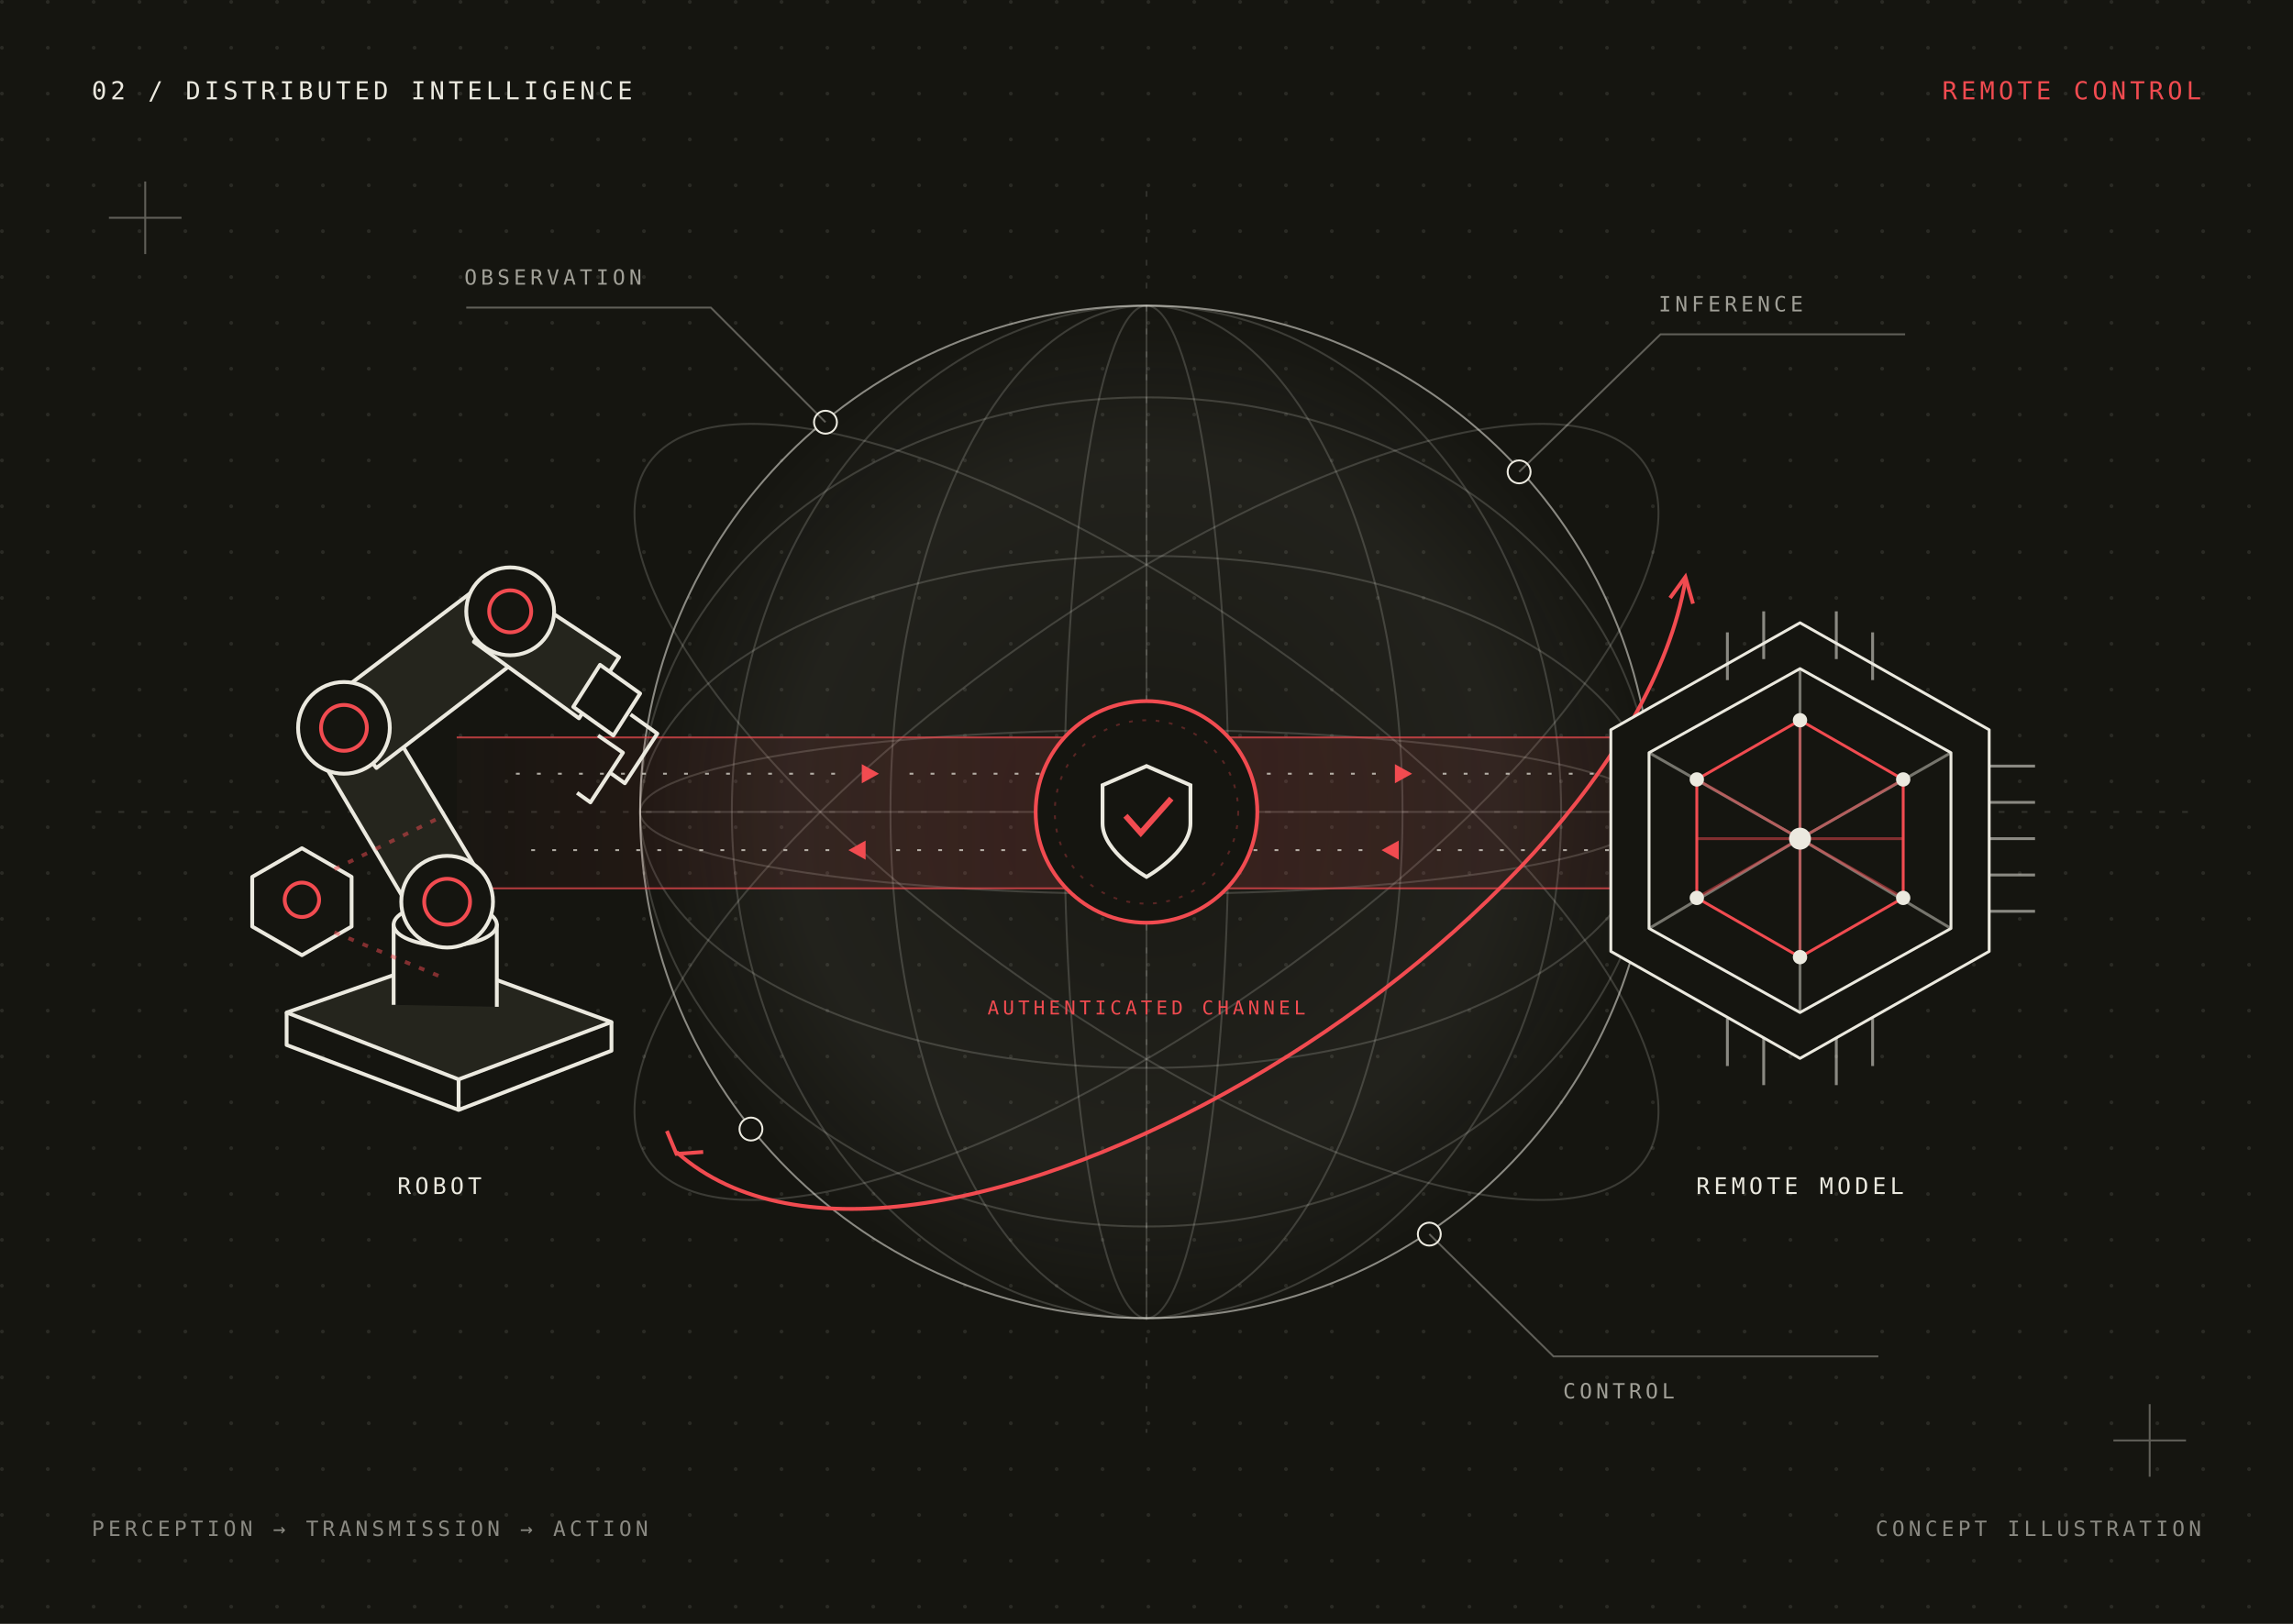
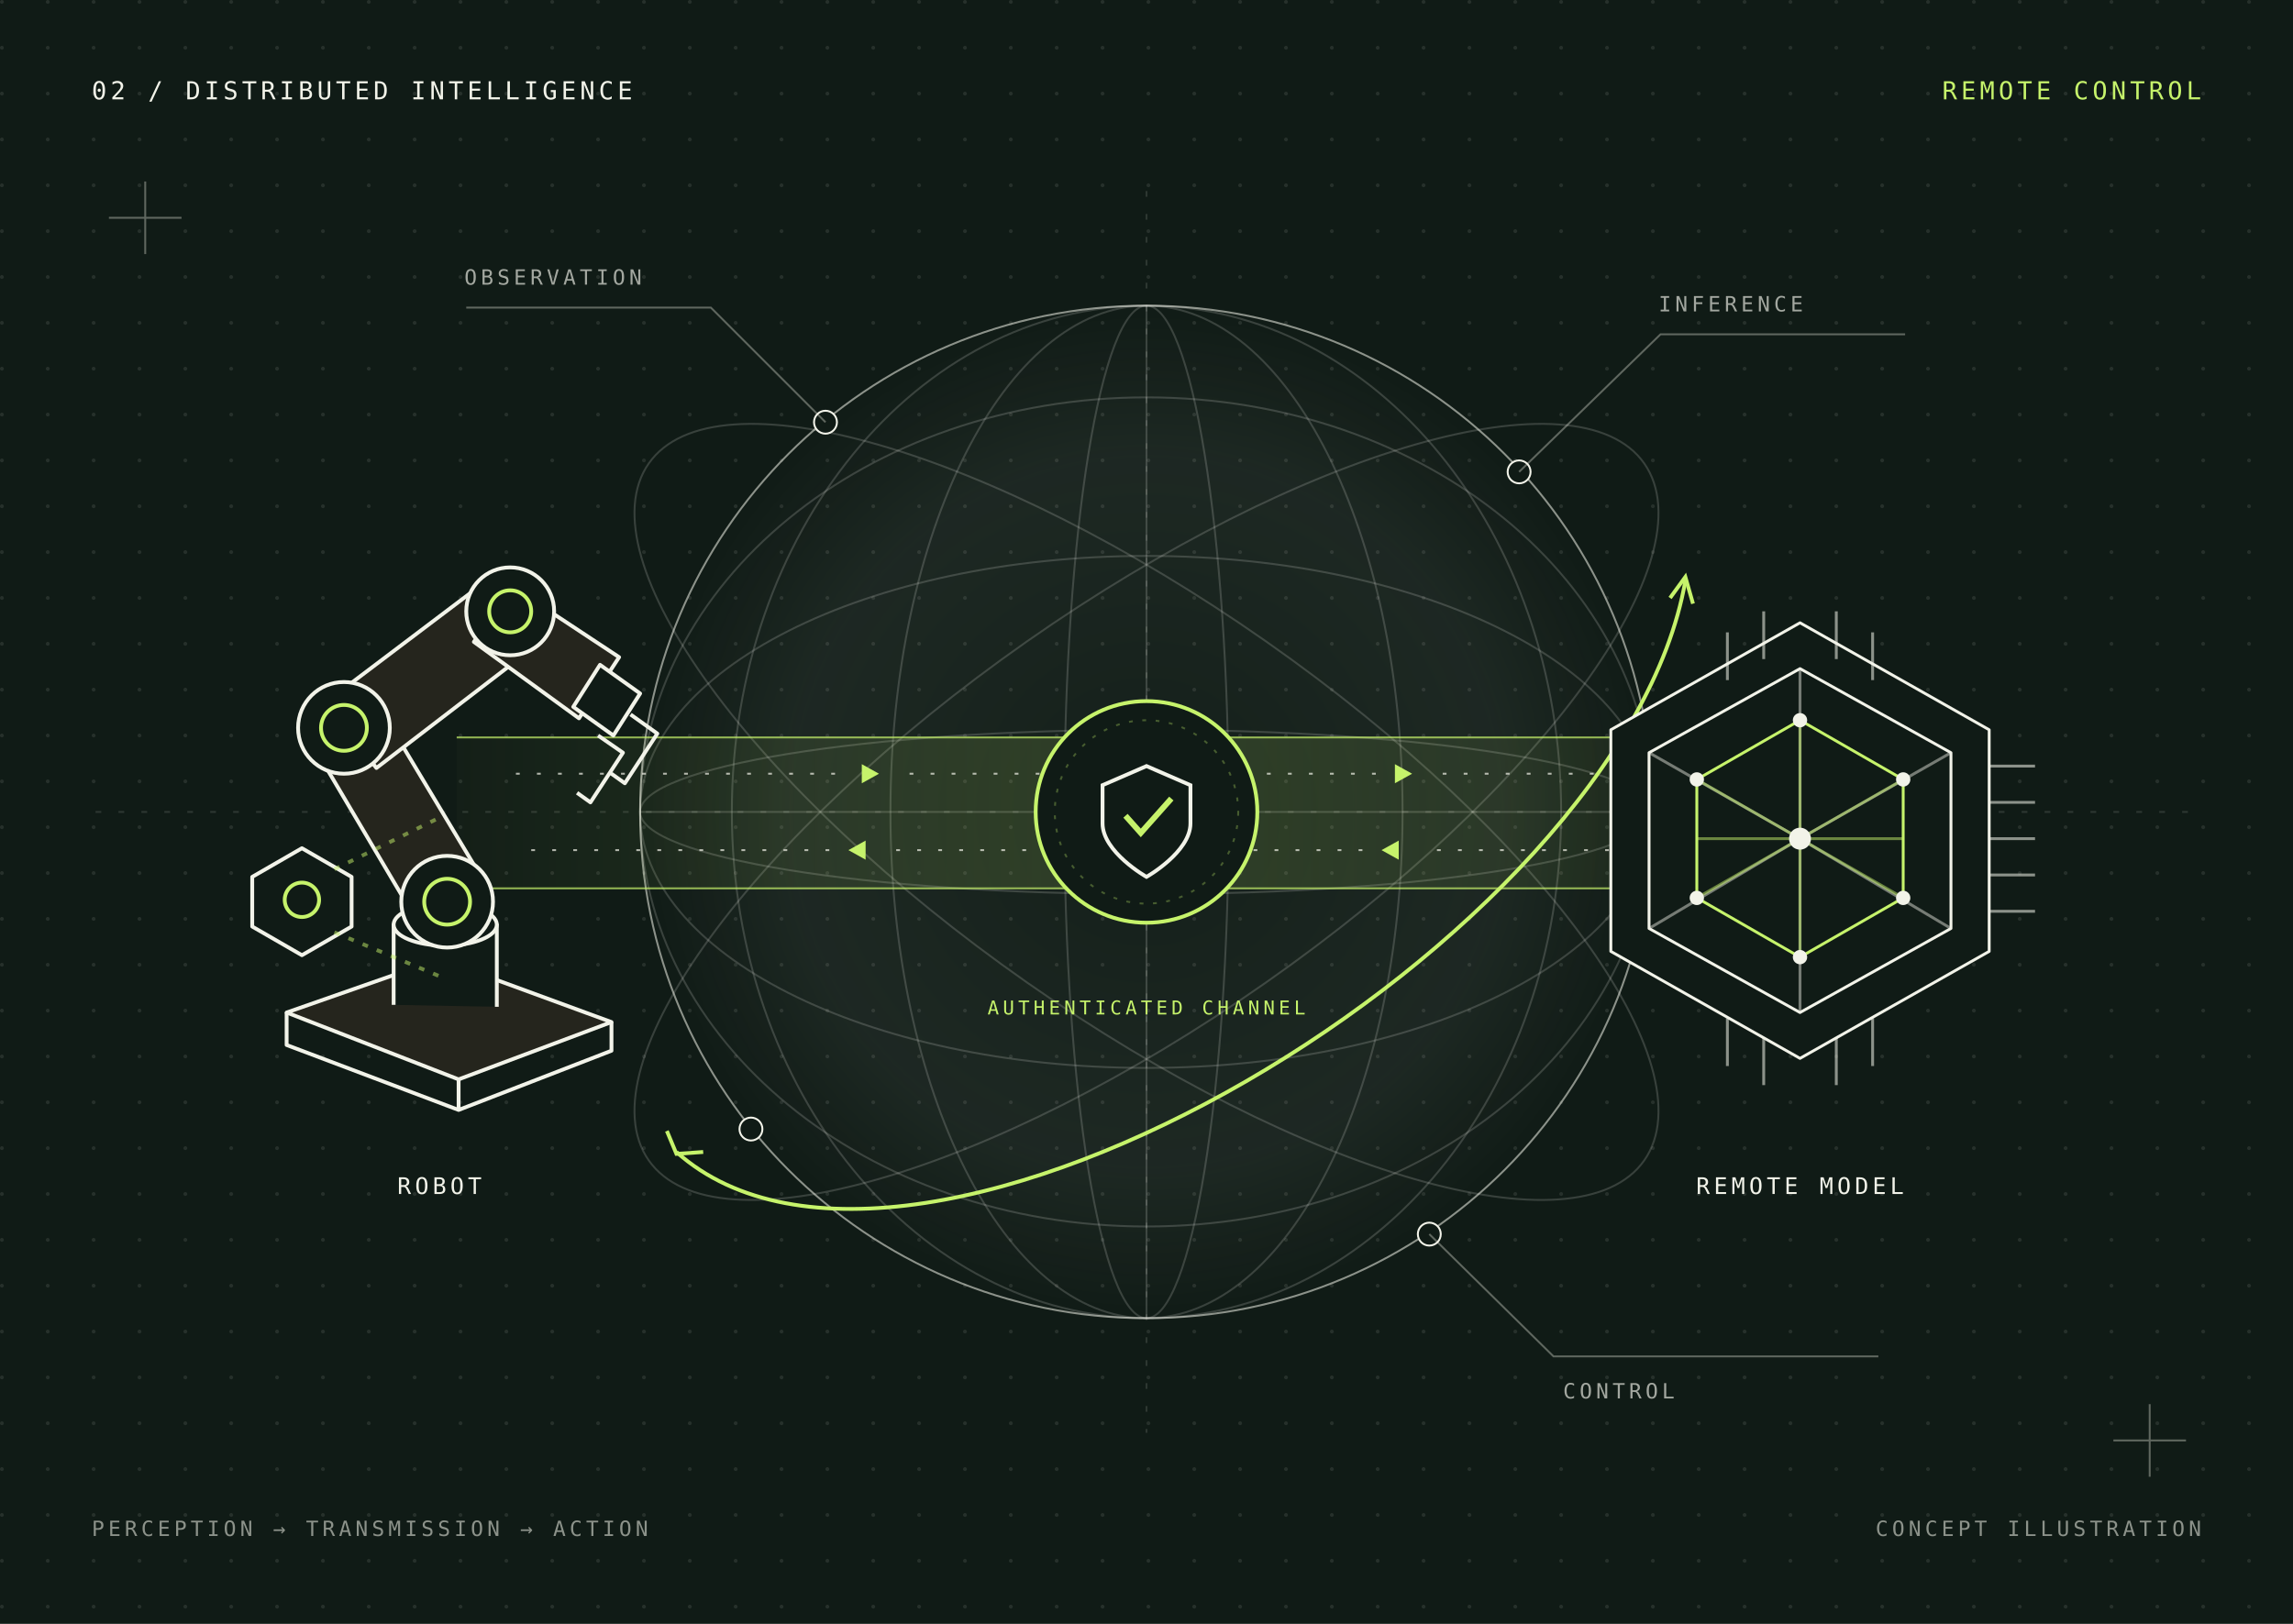
<svg xmlns="http://www.w3.org/2000/svg" width="1200" height="850" viewBox="0 0 1200 850" fill="none">
  <defs>
    <pattern id="dots" width="24" height="24" patternUnits="userSpaceOnUse">
-       <circle cx="1" cy="1" r="1" fill="#ebe9df" fill-opacity=".1" />
+       <circle cx="1" cy="1" r="1" fill="#f2f3e9" fill-opacity=".1" />
    </pattern>
    <radialGradient id="sphere">
-       <stop stop-color="#ebe9df" stop-opacity=".02" />
-       <stop offset=".7" stop-color="#ebe9df" stop-opacity=".06" />
-       <stop offset="1" stop-color="#ebe9df" stop-opacity="0" />
+       <stop stop-color="#f2f3e9" stop-opacity=".02" />
+       <stop offset=".7" stop-color="#f2f3e9" stop-opacity=".06" />
+       <stop offset="1" stop-color="#f2f3e9" stop-opacity="0" />
    </radialGradient>
    <linearGradient id="channel">
-       <stop stop-color="#f14b50" stop-opacity=".02" />
-       <stop offset=".5" stop-color="#f14b50" stop-opacity=".15" />
-       <stop offset="1" stop-color="#f14b50" stop-opacity=".02" />
+       <stop stop-color="#c6f36b" stop-opacity=".02" />
+       <stop offset=".5" stop-color="#c6f36b" stop-opacity=".15" />
+       <stop offset="1" stop-color="#c6f36b" stop-opacity=".02" />
    </linearGradient>
  </defs>
-   <path fill="#151510" d="M0 0h1200v850H0z" />
+   <path fill="#101b16" d="M0 0h1200v850H0z" />
  <path fill="url(#dots)" d="M0 0h1200v850H0z" />
-   <path d="M50 425h1100M600 100v650" stroke="#ebe9df" stroke-opacity=".13" stroke-dasharray="3 9" />
-   <circle cx="600" cy="425" r="265" fill="url(#sphere)" stroke="#ebe9df" stroke-opacity=".55" />
-   <g stroke="#ebe9df" stroke-opacity=".18" stroke-width="1">
+   <path d="M50 425h1100M600 100v650" stroke="#f2f3e9" stroke-opacity=".13" stroke-dasharray="3 9" />
+   <circle cx="600" cy="425" r="265" fill="url(#sphere)" stroke="#f2f3e9" stroke-opacity=".55" />
+   <g stroke="#f2f3e9" stroke-opacity=".18" stroke-width="1">
    <ellipse cx="600" cy="425" rx="217" ry="265" />
    <ellipse cx="600" cy="425" rx="134" ry="265" />
    <ellipse cx="600" cy="425" rx="43" ry="265" />
    <ellipse cx="600" cy="425" rx="265" ry="217" />
    <ellipse cx="600" cy="425" rx="265" ry="134" />
    <ellipse cx="600" cy="425" rx="265" ry="43" />
    <path d="M600 160v530M335 425h530" />
    <ellipse cx="600" cy="425" rx="318" ry="109" transform="rotate(-35 600 425)" />
    <ellipse cx="600" cy="425" rx="318" ry="109" transform="rotate(35 600 425)" />
  </g>
-   <path d="M354 603C478 714 849 493 882 304" stroke="#f14b50" stroke-width="2" />
-   <path d="M349 592l5 12 14-1M874 313l8-11 4 14" stroke="#f14b50" stroke-width="2" />
+   <path d="M354 603C478 714 849 493 882 304" stroke="#c6f36b" stroke-width="2" />
+   <path d="M349 592l5 12 14-1M874 313l8-11 4 14" stroke="#c6f36b" stroke-width="2" />
  <path d="M239 386H953v79H239z" fill="url(#channel)" />
-   <path d="M239 386h714M239 465h714" stroke="#f14b50" stroke-opacity=".7" />
-   <path d="M270 405h174m32 0h247m32 0h164M919 445H745m-32 0H466m-32 0H270" stroke="#ebe9df" stroke-opacity=".7" stroke-dasharray="2 9" />
-   <path d="M460 405l-9-5v10zM739 405l-9-5v10zM444 445l9-5v10zM723 445l9-5v10z" fill="#f14b50" />
-   <g stroke="#ebe9df" stroke-width="1.5" stroke-linejoin="round">
-     <path d="M942 326l99 56v116l-99 56-99-56V382z" fill="#151510" />
+   <path d="M239 386h714M239 465h714" stroke="#c6f36b" stroke-opacity=".7" />
+   <path d="M270 405h174m32 0h247m32 0h164M919 445H745m-32 0H466m-32 0H270" stroke="#f2f3e9" stroke-opacity=".7" stroke-dasharray="2 9" />
+   <path d="M460 405l-9-5v10zM739 405l-9-5v10zM444 445l9-5v10zM723 445l9-5v10z" fill="#c6f36b" />
+   <g stroke="#f2f3e9" stroke-width="1.5" stroke-linejoin="round">
+     <path d="M942 326l99 56v116l-99 56-99-56V382z" fill="#101b16" />
    <path d="M942 350l79 44v92l-79 44-79-44v-92z" />
    <path d="M863 394l79 45 79-45M942 439v91M942 350v89l-79 47M942 439l79 47" stroke-opacity=".45" />
-     <path d="M888 408l54-31 54 31v62l-54 31-54-31z" stroke="#f14b50" />
-     <path d="M888 408l108 62M996 408l-108 62M942 377v124M888 439h108" stroke="#f14b50" stroke-opacity=".5" />
+     <path d="M888 408l54-31 54 31v62l-54 31-54-31z" stroke="#c6f36b" />
+     <path d="M888 408l108 62M996 408l-108 62M942 377v124M888 439h108" stroke="#c6f36b" stroke-opacity=".5" />
    <path d="M904 356v-25M923 345v-25M961 345v-25M980 356v-25M1041 401h24M1041 420h24M1041 439h24M1041 458h24M1041 477h24M904 533v25M923 543v25M961 543v25M980 533v25" stroke-opacity=".55" />
-     <g fill="#ebe9df">
+     <g fill="#f2f3e9">
      <circle cx="942" cy="439" r="5" />
      <circle cx="942" cy="377" r="3" />
      <circle cx="888" cy="408" r="3" />
      <circle cx="996" cy="408" r="3" />
      <circle cx="888" cy="470" r="3" />
      <circle cx="996" cy="470" r="3" />
      <circle cx="942" cy="501" r="3" />
    </g>
  </g>
-   <g stroke="#ebe9df" stroke-width="2" stroke-linejoin="round">
+   <g stroke="#f2f3e9" stroke-width="2" stroke-linejoin="round">
    <path d="M150 530l80-28 90 33-80 30z" fill="#25251d" />
    <path d="M150 530v17l90 34 80-31v-15M240 565v16" />
-     <path d="M206 526v-42h54v43" fill="#151510" />
-     <ellipse cx="233" cy="484" rx="27" ry="11" fill="#151510" />
+     <path d="M206 526v-42h54v43" fill="#101b16" />
+     <ellipse cx="233" cy="484" rx="27" ry="11" fill="#101b16" />
    <path d="M214 475l-55-93 34-21 60 100z" fill="#25251d" />
    <path d="M170 368l86-65 27 33-86 66z" fill="#25251d" />
    <path d="M268 307l56 37-21 32-55-40z" fill="#25251d" />
-     <circle cx="234" cy="472" r="24" fill="#151510" />
-     <circle cx="234" cy="472" r="12" stroke="#f14b50" />
-     <circle cx="180" cy="381" r="24" fill="#151510" />
-     <circle cx="180" cy="381" r="12" stroke="#f14b50" />
-     <circle cx="267" cy="320" r="23" fill="#151510" />
-     <circle cx="267" cy="320" r="11" stroke="#f14b50" />
-     <path d="M314 348l21 15-14 22-21-15z" fill="#151510" />
+     <circle cx="234" cy="472" r="24" fill="#101b16" />
+     <circle cx="234" cy="472" r="12" stroke="#c6f36b" />
+     <circle cx="180" cy="381" r="24" fill="#101b16" />
+     <circle cx="180" cy="381" r="12" stroke="#c6f36b" />
+     <circle cx="267" cy="320" r="23" fill="#101b16" />
+     <circle cx="267" cy="320" r="11" stroke="#c6f36b" />
+     <path d="M314 348l21 15-14 22-21-15z" fill="#101b16" />
    <path d="M330 374l14 10-17 26-7-5M313 385l13 9-17 26-7-5" />
-     <path d="M132 459l26-15 26 15v26l-26 15-26-15z" fill="#151510" />
-     <circle cx="158" cy="471" r="9" stroke="#f14b50" />
-     <path d="M175 455l55-27M175 488l55 23" stroke="#f14b50" stroke-opacity=".5" stroke-dasharray="3 5" />
+     <path d="M132 459l26-15 26 15v26l-26 15-26-15z" fill="#101b16" />
+     <circle cx="158" cy="471" r="9" stroke="#c6f36b" />
+     <path d="M175 455l55-27M175 488l55 23" stroke="#c6f36b" stroke-opacity=".5" stroke-dasharray="3 5" />
  </g>
  <g transform="translate(600 425)">
-     <circle r="58" fill="#151510" stroke="#f14b50" stroke-width="2" />
-     <circle r="48" stroke="#f14b50" stroke-opacity=".3" stroke-dasharray="2 5" />
-     <path d="M-23-14L0-24l23 10V6c0 15-23 28-23 28S-23 21-23 6z" stroke="#ebe9df" stroke-width="2" />
-     <path d="M-11 2l8 9L13-7" stroke="#f14b50" stroke-width="3" />
+     <circle r="58" fill="#101b16" stroke="#c6f36b" stroke-width="2" />
+     <circle r="48" stroke="#c6f36b" stroke-opacity=".3" stroke-dasharray="2 5" />
+     <path d="M-23-14L0-24l23 10V6c0 15-23 28-23 28S-23 21-23 6z" stroke="#f2f3e9" stroke-width="2" />
+     <path d="M-11 2l8 9L13-7" stroke="#c6f36b" stroke-width="3" />
  </g>
-   <g fill="#151510" stroke="#ebe9df">
+   <g fill="#101b16" stroke="#f2f3e9">
    <circle cx="432" cy="221" r="6" />
    <circle cx="795" cy="247" r="6" />
    <circle cx="393" cy="591" r="6" />
    <circle cx="748" cy="646" r="6" />
  </g>
-   <g stroke="#ebe9df" stroke-opacity=".35">
+   <g stroke="#f2f3e9" stroke-opacity=".35">
    <path d="M432 221l-60-60H244M795 247l74-72h128M748 646l65 64h170" />
    <path d="M57 114h38M76 95v38M1106 754h38M1125 735v38" />
  </g>
-   <g fill="#ebe9df" font-family="monospace" font-size="13" letter-spacing="2">
+   <g fill="#f2f3e9" font-family="monospace" font-size="13" letter-spacing="2">
    <text x="48" y="52">02 / DISTRIBUTED INTELLIGENCE</text>
-     <text x="1152" y="52" text-anchor="end" fill="#f14b50">REMOTE CONTROL</text>
+     <text x="1152" y="52" text-anchor="end" fill="#c6f36b">REMOTE CONTROL</text>
    <text x="243" y="149" font-size="11" fill-opacity=".65">OBSERVATION</text>
    <text x="868" y="163" font-size="11" fill-opacity=".65">INFERENCE</text>
    <text x="818" y="732" font-size="11" fill-opacity=".65">CONTROL</text>
    <text x="230" y="625" text-anchor="middle" font-size="12">ROBOT</text>
    <text x="942" y="625" text-anchor="middle" font-size="12">REMOTE MODEL</text>
-     <text x="600" y="531" text-anchor="middle" font-size="10" fill="#f14b50">AUTHENTICATED CHANNEL</text>
+     <text x="600" y="531" text-anchor="middle" font-size="10" fill="#c6f36b">AUTHENTICATED CHANNEL</text>
    <text x="48" y="804" font-size="11" fill-opacity=".55">PERCEPTION → TRANSMISSION → ACTION</text>
    <text x="1152" y="804" text-anchor="end" font-size="11" fill-opacity=".55">CONCEPT ILLUSTRATION</text>
  </g>
</svg>
